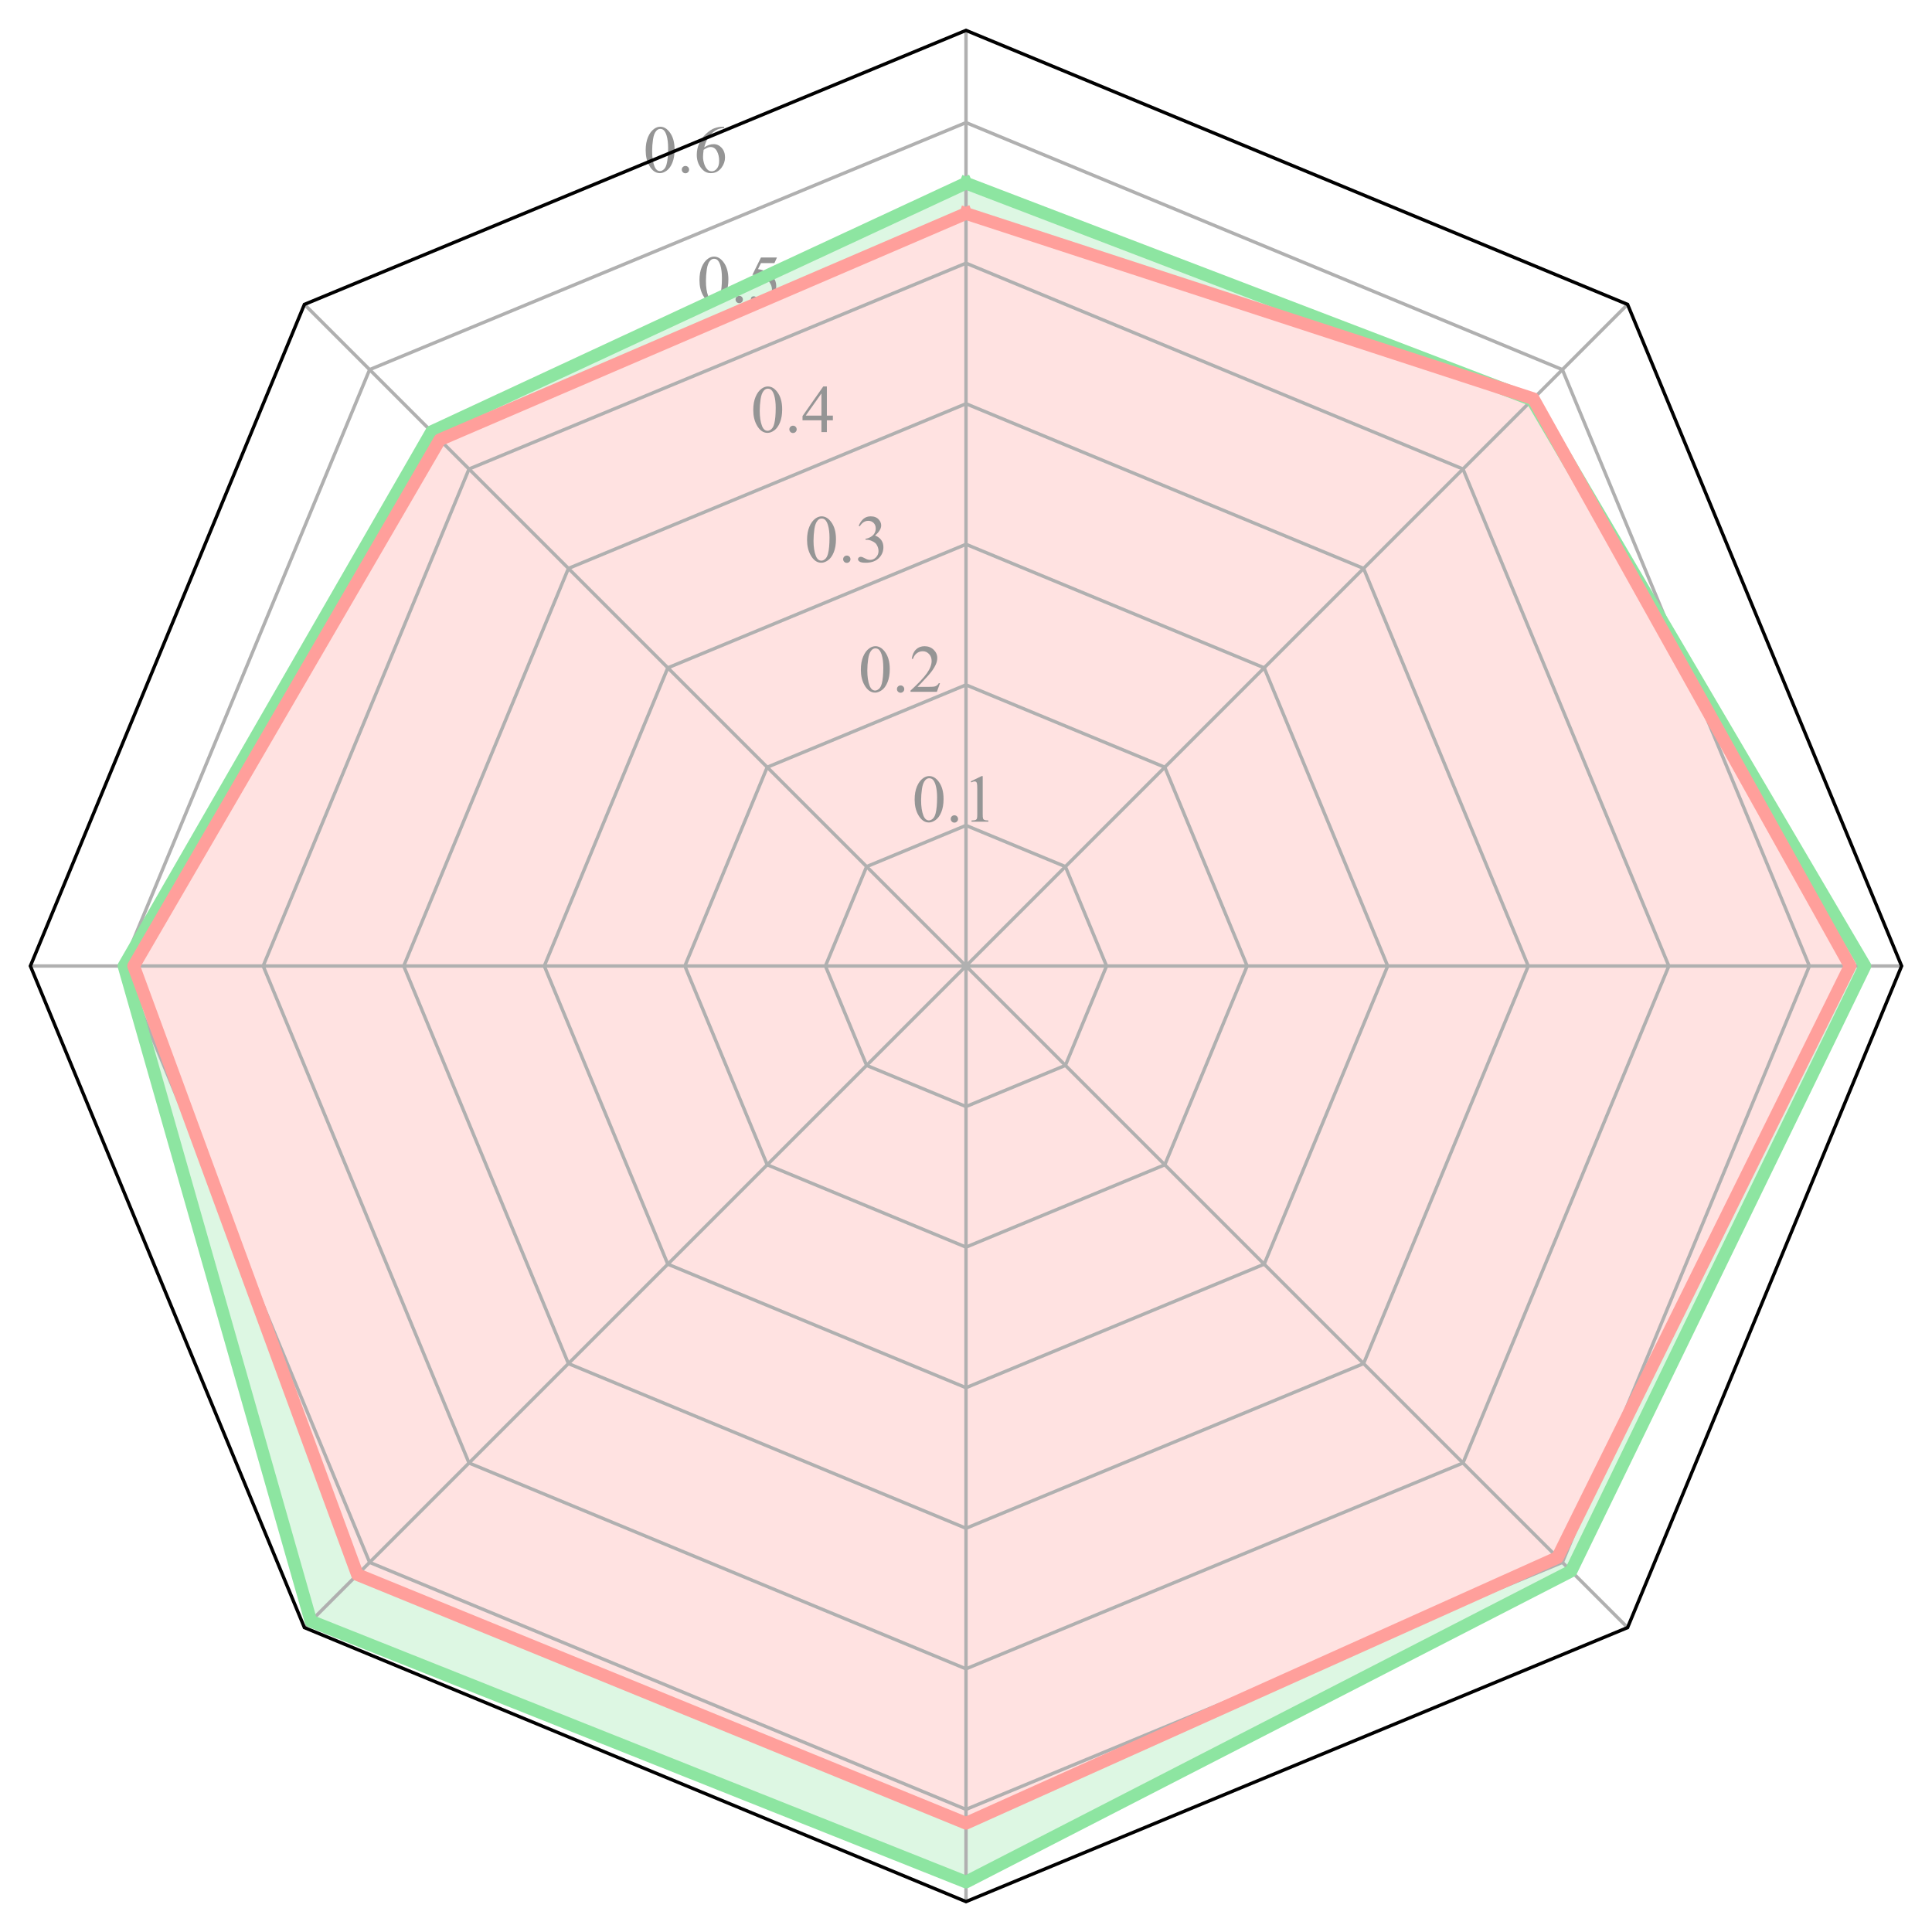
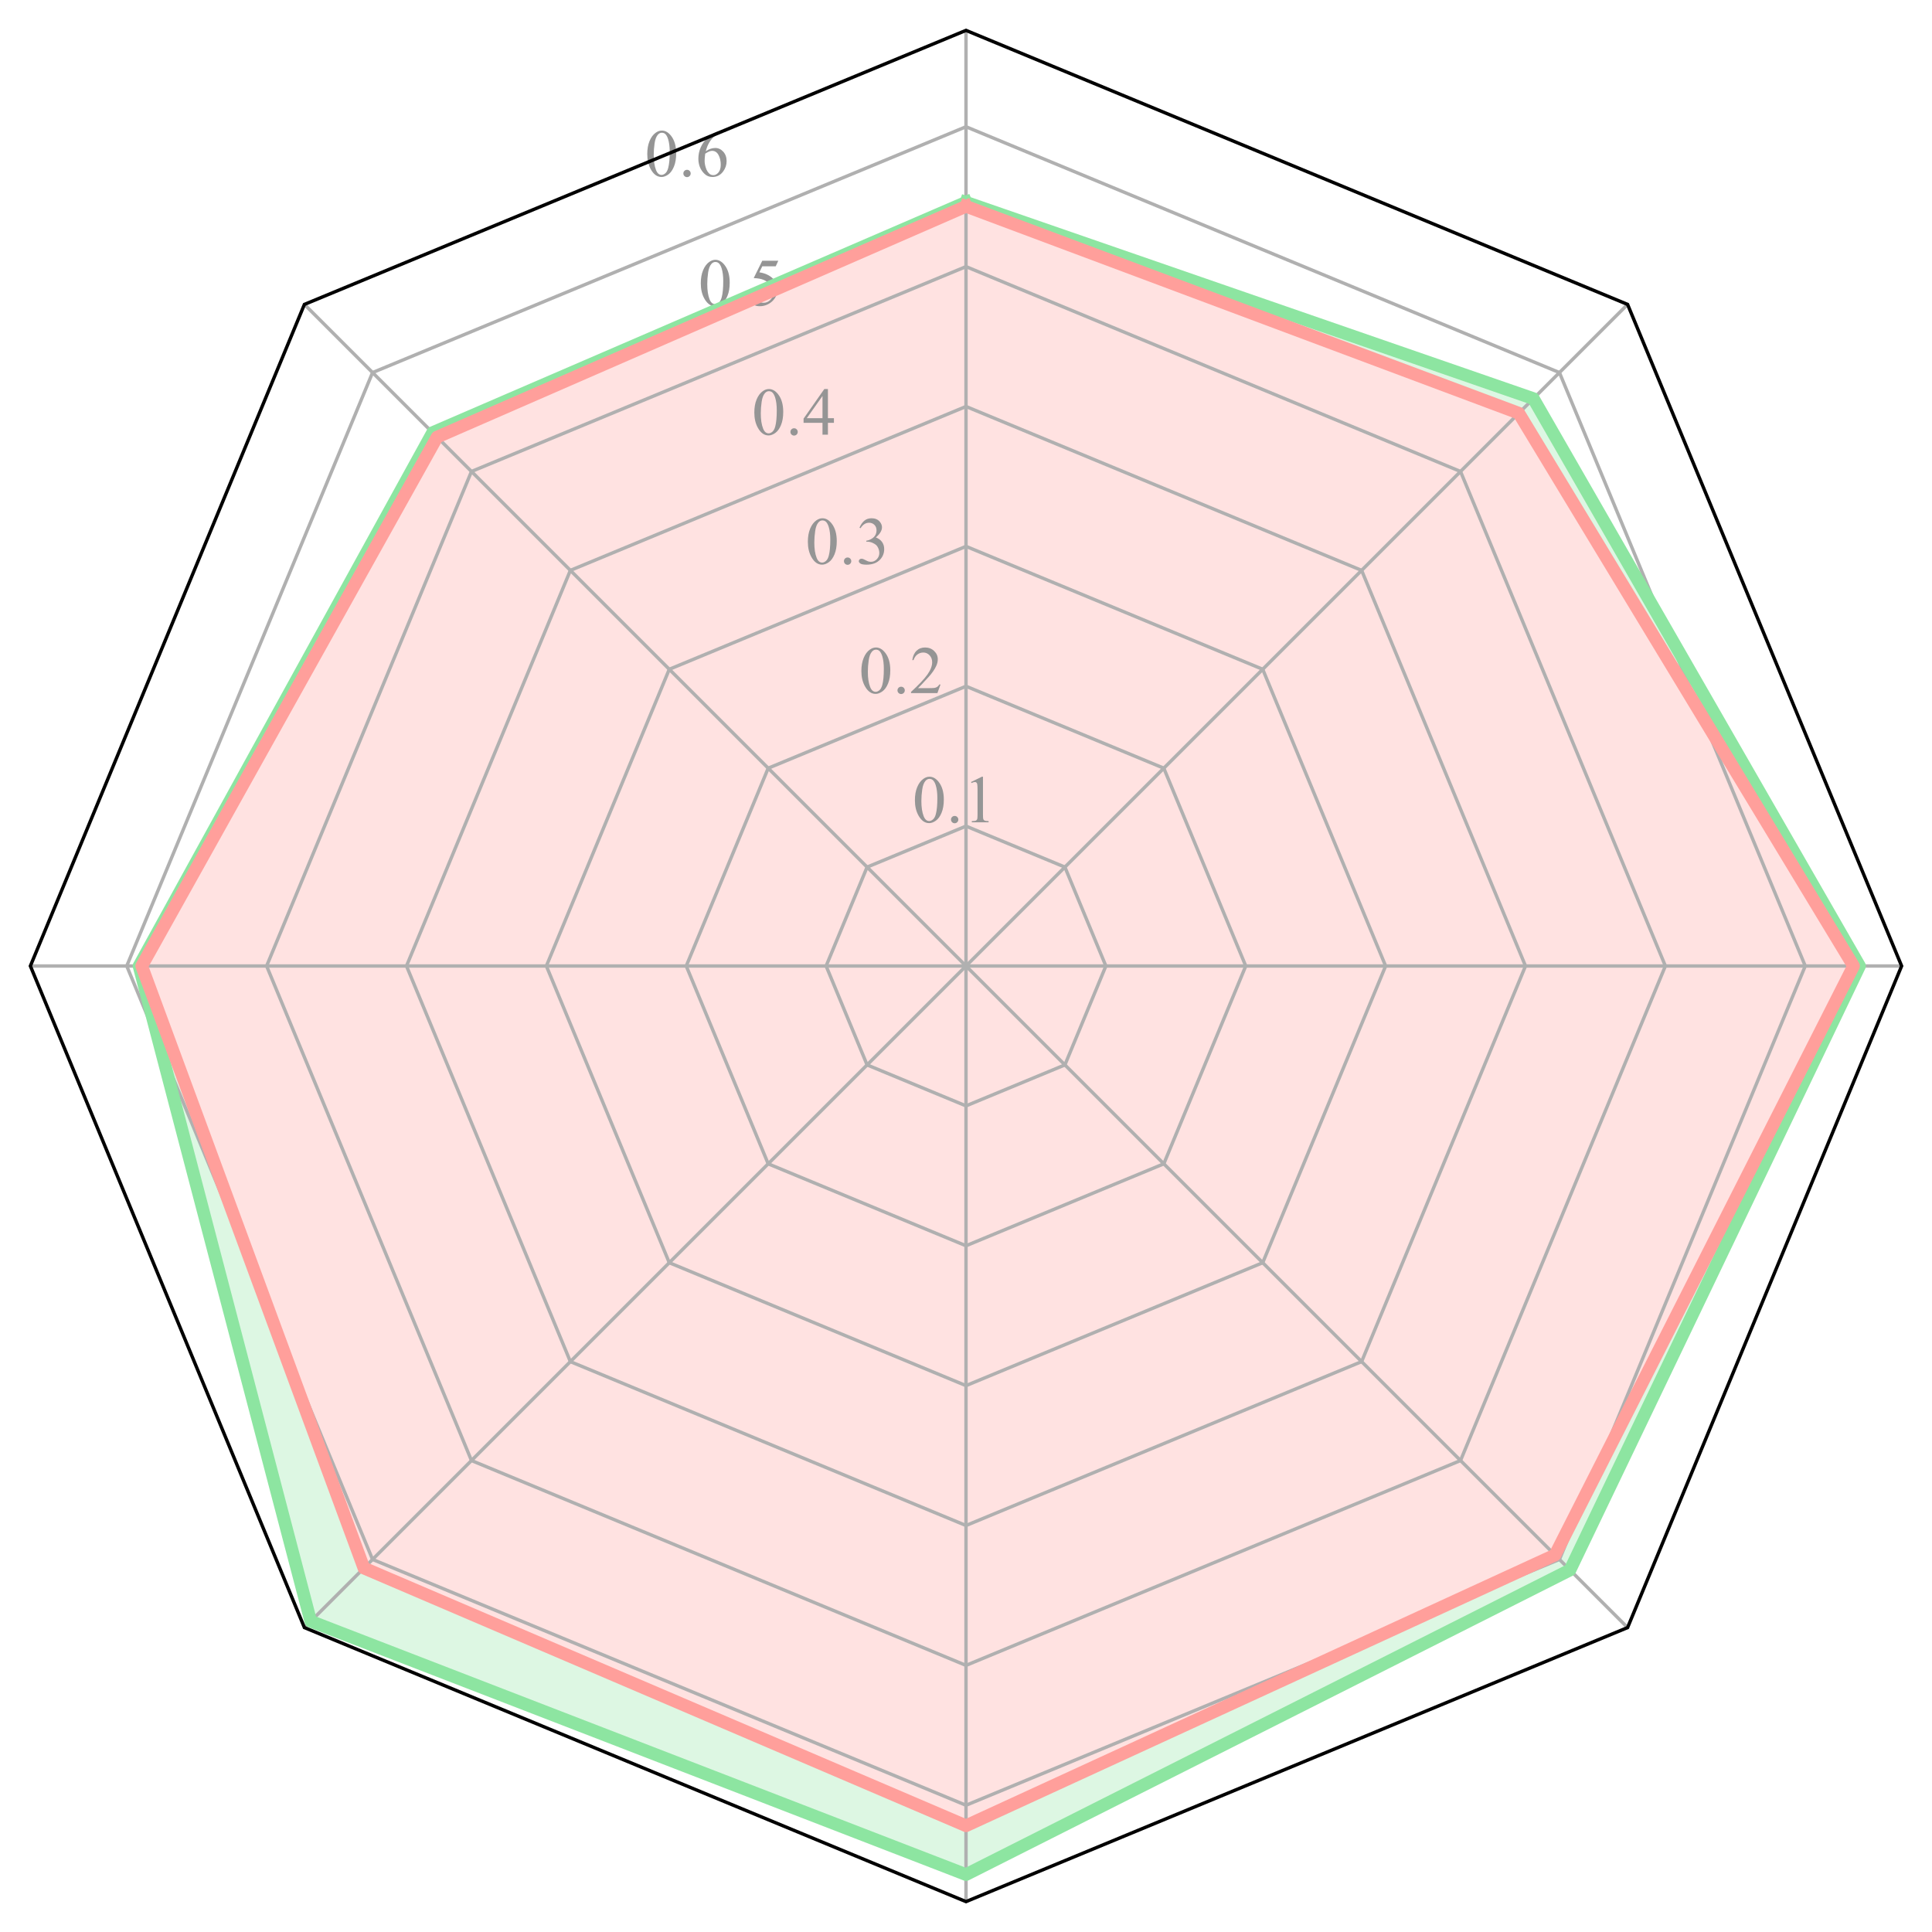
<svg xmlns="http://www.w3.org/2000/svg" xmlns:xlink="http://www.w3.org/1999/xlink" width="457.92pt" height="457.92pt" viewBox="0 0 457.92 457.92" version="1.1">
  <defs>
    <style type="text/css">*{stroke-linejoin: round; stroke-linecap: butt}</style>
  </defs>
  <g id="figure_1">
    <g id="patch_1">
      <path d="M 0 457.92  L 457.92 457.92  L 457.92 0  L 0 0  z " style="fill: #ffffff" />
    </g>
    <g id="axes_1">
      <g id="patch_2">
        <path d="M 228.96 7.2  L 72.152 72.152  L 7.2 228.96  L 72.152 385.768  L 228.96 450.72  L 385.768 385.768  L 450.72 228.96  L 385.768 72.152  z " style="fill: #ffffff" />
      </g>
      <g id="patch_3">
-         <path d="M 228.96 43.413  L 102.311 102.311  L 29.381 228.96  L 73.679 384.241  L 228.96 446.079  L 372.375 372.375  L 442.015 228.96  L 363.139 94.781  z " clip-path="url(#p63fe82f4f2)" style="fill: #8de5a1; opacity: 0.3; stroke: #8de5a1; stroke-linejoin: miter" />
+         <path d="M 228.96 47.943  L 102.538 102.538  L 32.947 228.96  L 73.649 384.271  L 228.96 444.31  L 372.119 372.119  L 440.745 228.96  L 363.442 94.478  z " clip-path="url(#p80b8521978)" style="fill: #8de5a1; opacity: 0.3; stroke: #8de5a1; stroke-linejoin: miter" />
      </g>
      <g id="patch_4">
-         <path d="M 228.96 50.602  L 104.229 104.229  L 31.671 228.96  L 84.707 373.213  L 228.96 432.145  L 369.161 369.161  L 438.502 228.96  L 363.42 94.5  z " clip-path="url(#p63fe82f4f2)" style="fill: #ffffff; stroke: #ffffff; stroke-linejoin: miter" />
+         <path d="M 228.96 48.9  L 103.598 103.598  L 33.588 228.96  L 86.256 371.664  L 228.96 432.739  L 368.564 368.564  L 439.324 228.96  L 359.986 97.934  z " clip-path="url(#p80b8521978)" style="fill: #ffffff; stroke: #ffffff; stroke-linejoin: miter" />
      </g>
      <g id="patch_5">
-         <path d="M 228.96 50.602  L 104.229 104.229  L 31.671 228.96  L 84.707 373.213  L 228.96 432.145  L 369.161 369.161  L 438.502 228.96  L 363.42 94.5  z " clip-path="url(#p63fe82f4f2)" style="fill: #ff9f9b; opacity: 0.3; stroke: #ff9f9b; stroke-linejoin: miter" />
+         <path d="M 228.96 48.9  L 103.598 103.598  L 33.588 228.96  L 86.256 371.664  L 228.96 432.739  L 368.564 368.564  L 439.324 228.96  L 359.986 97.934  z " clip-path="url(#p80b8521978)" style="fill: #ff9f9b; opacity: 0.3; stroke: #ff9f9b; stroke-linejoin: miter" />
      </g>
      <g id="matplotlib.axis_1">
        <g id="xtick_1">
          <g id="line2d_1">
-             <path d="M 228.96 228.96  L 228.96 201.24  L 228.96 173.52  L 228.96 145.8  L 228.96 118.08  L 228.96 90.36  L 228.96 62.64  L 228.96 34.92  L 228.96 7.2  " clip-path="url(#p63fe82f4f2)" style="fill: none; stroke: #b0b0b0; stroke-width: 0.8; stroke-linecap: square" />
+             <path d="M 228.96 228.96  L 228.96 201.24  L 228.96 173.52  L 228.96 145.8  L 228.96 118.08  L 228.96 90.36  L 228.96 62.64  L 228.96 34.92  L 228.96 7.2  " clip-path="url(#p80b8521978)" style="fill: none; stroke: #b0b0b0; stroke-width: 0.8; stroke-linecap: square" />
          </g>
        </g>
        <g id="xtick_2">
          <g id="line2d_2">
-             <path d="M 228.96 228.96  L 209.359 209.359  L 189.758 189.758  L 170.157 170.157  L 150.556 150.556  L 130.955 130.955  L 111.354 111.354  L 91.753 91.753  L 72.152 72.152  " clip-path="url(#p63fe82f4f2)" style="fill: none; stroke: #b0b0b0; stroke-width: 0.8; stroke-linecap: square" />
+             <path d="M 228.96 228.96  L 209.359 209.359  L 189.758 189.758  L 170.157 170.157  L 150.556 150.556  L 130.955 130.955  L 111.354 111.354  L 91.753 91.753  L 72.152 72.152  " clip-path="url(#p80b8521978)" style="fill: none; stroke: #b0b0b0; stroke-width: 0.8; stroke-linecap: square" />
          </g>
        </g>
        <g id="xtick_3">
          <g id="line2d_3">
-             <path d="M 228.96 228.96  L 201.24 228.96  L 173.52 228.96  L 145.8 228.96  L 118.08 228.96  L 90.36 228.96  L 62.64 228.96  L 34.92 228.96  L 7.2 228.96  " clip-path="url(#p63fe82f4f2)" style="fill: none; stroke: #b0b0b0; stroke-width: 0.8; stroke-linecap: square" />
+             <path d="M 228.96 228.96  L 201.24 228.96  L 173.52 228.96  L 145.8 228.96  L 118.08 228.96  L 90.36 228.96  L 62.64 228.96  L 34.92 228.96  L 7.2 228.96  " clip-path="url(#p80b8521978)" style="fill: none; stroke: #b0b0b0; stroke-width: 0.8; stroke-linecap: square" />
          </g>
        </g>
        <g id="xtick_4">
          <g id="line2d_4">
-             <path d="M 228.96 228.96  L 209.359 248.561  L 189.758 268.162  L 170.157 287.763  L 150.556 307.364  L 130.955 326.965  L 111.354 346.566  L 91.753 366.167  L 72.152 385.768  " clip-path="url(#p63fe82f4f2)" style="fill: none; stroke: #b0b0b0; stroke-width: 0.8; stroke-linecap: square" />
+             <path d="M 228.96 228.96  L 209.359 248.561  L 189.758 268.162  L 170.157 287.763  L 150.556 307.364  L 130.955 326.965  L 111.354 346.566  L 91.753 366.167  L 72.152 385.768  " clip-path="url(#p80b8521978)" style="fill: none; stroke: #b0b0b0; stroke-width: 0.8; stroke-linecap: square" />
          </g>
        </g>
        <g id="xtick_5">
          <g id="line2d_5">
-             <path d="M 228.96 228.96  L 228.96 256.68  L 228.96 284.4  L 228.96 312.12  L 228.96 339.84  L 228.96 367.56  L 228.96 395.28  L 228.96 423  L 228.96 450.72  " clip-path="url(#p63fe82f4f2)" style="fill: none; stroke: #b0b0b0; stroke-width: 0.8; stroke-linecap: square" />
+             <path d="M 228.96 228.96  L 228.96 256.68  L 228.96 284.4  L 228.96 312.12  L 228.96 339.84  L 228.96 367.56  L 228.96 395.28  L 228.96 423  L 228.96 450.72  " clip-path="url(#p80b8521978)" style="fill: none; stroke: #b0b0b0; stroke-width: 0.8; stroke-linecap: square" />
          </g>
        </g>
        <g id="xtick_6">
          <g id="line2d_6">
-             <path d="M 228.96 228.96  L 248.561 248.561  L 268.162 268.162  L 287.763 287.763  L 307.364 307.364  L 326.965 326.965  L 346.566 346.566  L 366.167 366.167  L 385.768 385.768  " clip-path="url(#p63fe82f4f2)" style="fill: none; stroke: #b0b0b0; stroke-width: 0.8; stroke-linecap: square" />
+             <path d="M 228.96 228.96  L 248.561 248.561  L 268.162 268.162  L 287.763 287.763  L 307.364 307.364  L 326.965 326.965  L 346.566 346.566  L 366.167 366.167  L 385.768 385.768  " clip-path="url(#p80b8521978)" style="fill: none; stroke: #b0b0b0; stroke-width: 0.8; stroke-linecap: square" />
          </g>
        </g>
        <g id="xtick_7">
          <g id="line2d_7">
-             <path d="M 228.96 228.96  L 256.68 228.96  L 284.4 228.96  L 312.12 228.96  L 339.84 228.96  L 367.56 228.96  L 395.28 228.96  L 423 228.96  L 450.72 228.96  " clip-path="url(#p63fe82f4f2)" style="fill: none; stroke: #b0b0b0; stroke-width: 0.8; stroke-linecap: square" />
+             <path d="M 228.96 228.96  L 256.68 228.96  L 284.4 228.96  L 312.12 228.96  L 339.84 228.96  L 367.56 228.96  L 395.28 228.96  L 423 228.96  L 450.72 228.96  " clip-path="url(#p80b8521978)" style="fill: none; stroke: #b0b0b0; stroke-width: 0.8; stroke-linecap: square" />
          </g>
        </g>
        <g id="xtick_8">
          <g id="line2d_8">
-             <path d="M 228.96 228.96  L 248.561 209.359  L 268.162 189.758  L 287.763 170.157  L 307.364 150.556  L 326.965 130.955  L 346.566 111.354  L 366.167 91.753  L 385.768 72.152  " clip-path="url(#p63fe82f4f2)" style="fill: none; stroke: #b0b0b0; stroke-width: 0.8; stroke-linecap: square" />
+             <path d="M 228.96 228.96  L 248.561 209.359  L 268.162 189.758  L 287.763 170.157  L 307.364 150.556  L 326.965 130.955  L 346.566 111.354  L 366.167 91.753  L 385.768 72.152  " clip-path="url(#p80b8521978)" style="fill: none; stroke: #b0b0b0; stroke-width: 0.8; stroke-linecap: square" />
          </g>
        </g>
      </g>
      <g id="matplotlib.axis_2">
        <g id="ytick_1">
          <g id="line2d_9">
-             <path d="M 228.96 195.643  L 205.401 205.401  L 195.643 228.96  L 205.401 252.519  L 228.96 262.277  L 252.519 252.519  L 262.277 228.96  L 252.519 205.401  L 228.96 195.643  " clip-path="url(#p63fe82f4f2)" style="fill: none; stroke: #b0b0b0; stroke-width: 0.8; stroke-linecap: square" />
+             <path d="M 228.96 195.807  L 205.517 205.517  L 195.807 228.96  L 205.517 252.403  L 228.96 262.113  L 252.403 252.403  L 262.113 228.96  L 252.403 205.517  L 228.96 195.807  " clip-path="url(#p80b8521978)" style="fill: none; stroke: #b0b0b0; stroke-width: 0.8; stroke-linecap: square" />
          </g>
          <g id="text_1">
-             <g style="fill: #959595" transform="translate(216.2101 194.7564) scale(0.16 -0.16)">
+             <g style="fill: #959595" transform="translate(216.2729 194.9082) scale(0.16 -0.16)">
              <defs>
                <path id="TimesNewRomanPSMT-30" d="M 231 2094  Q 231 2819 450 3342  Q 669 3866 1031 4122  Q 1313 4325 1613 4325  Q 2100 4325 2488 3828  Q 2972 3213 2972 2159  Q 2972 1422 2759 906  Q 2547 391 2217 158  Q 1888 -75 1581 -75  Q 975 -75 572 641  Q 231 1244 231 2094  z M 844 2016  Q 844 1141 1059 588  Q 1238 122 1591 122  Q 1759 122 1940 273  Q 2122 425 2216 781  Q 2359 1319 2359 2297  Q 2359 3022 2209 3506  Q 2097 3866 1919 4016  Q 1791 4119 1609 4119  Q 1397 4119 1231 3928  Q 1006 3669 925 3112  Q 844 2556 844 2016  z " transform="scale(0.015625)" />
                <path id="TimesNewRomanPSMT-2e" d="M 800 606  Q 947 606 1047 504  Q 1147 403 1147 259  Q 1147 116 1045 14  Q 944 -88 800 -88  Q 656 -88 554 14  Q 453 116 453 259  Q 453 406 554 506  Q 656 606 800 606  z " transform="scale(0.015625)" />
                <path id="TimesNewRomanPSMT-31" d="M 750 3822  L 1781 4325  L 1884 4325  L 1884 747  Q 1884 391 1914 303  Q 1944 216 2037 169  Q 2131 122 2419 116  L 2419 0  L 825 0  L 825 116  Q 1125 122 1212 167  Q 1300 213 1334 289  Q 1369 366 1369 747  L 1369 3034  Q 1369 3497 1338 3628  Q 1316 3728 1258 3775  Q 1200 3822 1119 3822  Q 1003 3822 797 3725  L 750 3822  z " transform="scale(0.015625)" />
              </defs>
              <use xlink:href="#TimesNewRomanPSMT-30" />
              <use xlink:href="#TimesNewRomanPSMT-2e" x="50" />
              <use xlink:href="#TimesNewRomanPSMT-31" x="75" />
            </g>
          </g>
        </g>
        <g id="ytick_2">
          <g id="line2d_10">
-             <path d="M 228.96 162.326  L 181.842 181.842  L 162.326 228.96  L 181.842 276.078  L 228.96 295.594  L 276.078 276.078  L 295.594 228.96  L 276.078 181.842  L 228.96 162.326  " clip-path="url(#p63fe82f4f2)" style="fill: none; stroke: #b0b0b0; stroke-width: 0.8; stroke-linecap: square" />
+             <path d="M 228.96 162.654  L 182.075 182.075  L 162.654 228.96  L 182.075 275.845  L 228.96 295.266  L 275.845 275.845  L 295.266 228.96  L 275.845 182.075  L 228.96 162.654  " clip-path="url(#p80b8521978)" style="fill: none; stroke: #b0b0b0; stroke-width: 0.8; stroke-linecap: square" />
          </g>
          <g id="text_2">
-             <g style="fill: #959595" transform="translate(203.4601 163.9754) scale(0.16 -0.16)">
+             <g style="fill: #959595" transform="translate(203.5858 164.2789) scale(0.16 -0.16)">
              <defs>
                <path id="TimesNewRomanPSMT-32" d="M 2934 816  L 2638 0  L 138 0  L 138 116  Q 1241 1122 1691 1759  Q 2141 2397 2141 2925  Q 2141 3328 1894 3587  Q 1647 3847 1303 3847  Q 991 3847 742 3664  Q 494 3481 375 3128  L 259 3128  Q 338 3706 661 4015  Q 984 4325 1469 4325  Q 1984 4325 2329 3994  Q 2675 3663 2675 3213  Q 2675 2891 2525 2569  Q 2294 2063 1775 1497  Q 997 647 803 472  L 1909 472  Q 2247 472 2383 497  Q 2519 522 2628 598  Q 2738 675 2819 816  L 2934 816  z " transform="scale(0.015625)" />
              </defs>
              <use xlink:href="#TimesNewRomanPSMT-30" />
              <use xlink:href="#TimesNewRomanPSMT-2e" x="50" />
              <use xlink:href="#TimesNewRomanPSMT-32" x="75" />
            </g>
          </g>
        </g>
        <g id="ytick_3">
          <g id="line2d_11">
-             <path d="M 228.96 129.008  L 158.284 158.284  L 129.008 228.96  L 158.284 299.636  L 228.96 328.912  L 299.636 299.636  L 328.912 228.96  L 299.636 158.284  L 228.96 129.008  " clip-path="url(#p63fe82f4f2)" style="fill: none; stroke: #b0b0b0; stroke-width: 0.8; stroke-linecap: square" />
+             <path d="M 228.96 129.501  L 158.632 158.632  L 129.501 228.96  L 158.632 299.288  L 228.96 328.419  L 299.288 299.288  L 328.419 228.96  L 299.288 158.632  L 228.96 129.501  " clip-path="url(#p80b8521978)" style="fill: none; stroke: #b0b0b0; stroke-width: 0.8; stroke-linecap: square" />
          </g>
          <g id="text_3">
-             <g style="fill: #959595" transform="translate(190.7102 133.1943) scale(0.16 -0.16)">
+             <g style="fill: #959595" transform="translate(190.8988 133.6496) scale(0.16 -0.16)">
              <defs>
                <path id="TimesNewRomanPSMT-33" d="M 325 3431  Q 506 3859 782 4092  Q 1059 4325 1472 4325  Q 1981 4325 2253 3994  Q 2459 3747 2459 3466  Q 2459 3003 1878 2509  Q 2269 2356 2469 2072  Q 2669 1788 2669 1403  Q 2669 853 2319 450  Q 1863 -75 997 -75  Q 569 -75 414 31  Q 259 138 259 259  Q 259 350 332 419  Q 406 488 509 488  Q 588 488 669 463  Q 722 447 909 348  Q 1097 250 1169 231  Q 1284 197 1416 197  Q 1734 197 1970 444  Q 2206 691 2206 1028  Q 2206 1275 2097 1509  Q 2016 1684 1919 1775  Q 1784 1900 1550 2001  Q 1316 2103 1072 2103  L 972 2103  L 972 2197  Q 1219 2228 1467 2375  Q 1716 2522 1828 2728  Q 1941 2934 1941 3181  Q 1941 3503 1739 3701  Q 1538 3900 1238 3900  Q 753 3900 428 3381  L 325 3431  z " transform="scale(0.015625)" />
              </defs>
              <use xlink:href="#TimesNewRomanPSMT-30" />
              <use xlink:href="#TimesNewRomanPSMT-2e" x="50" />
              <use xlink:href="#TimesNewRomanPSMT-33" x="75" />
            </g>
          </g>
        </g>
        <g id="ytick_4">
          <g id="line2d_12">
-             <path d="M 228.96 95.691  L 134.725 134.725  L 95.691 228.96  L 134.725 323.195  L 228.96 362.229  L 323.195 323.195  L 362.229 228.96  L 323.195 134.725  L 228.96 95.691  " clip-path="url(#p63fe82f4f2)" style="fill: none; stroke: #b0b0b0; stroke-width: 0.8; stroke-linecap: square" />
+             <path d="M 228.96 96.348  L 135.189 135.189  L 96.348 228.96  L 135.189 322.731  L 228.96 361.572  L 322.731 322.731  L 361.572 228.96  L 322.731 135.189  L 228.96 96.348  " clip-path="url(#p80b8521978)" style="fill: none; stroke: #b0b0b0; stroke-width: 0.8; stroke-linecap: square" />
          </g>
          <g id="text_4">
-             <g style="fill: #959595" transform="translate(177.9603 102.4132) scale(0.16 -0.16)">
+             <g style="fill: #959595" transform="translate(178.2117 103.0202) scale(0.16 -0.16)">
              <defs>
                <path id="TimesNewRomanPSMT-34" d="M 2978 1563  L 2978 1119  L 2409 1119  L 2409 0  L 1894 0  L 1894 1119  L 100 1119  L 100 1519  L 2066 4325  L 2409 4325  L 2409 1563  L 2978 1563  z M 1894 1563  L 1894 3666  L 406 1563  L 1894 1563  z " transform="scale(0.015625)" />
              </defs>
              <use xlink:href="#TimesNewRomanPSMT-30" />
              <use xlink:href="#TimesNewRomanPSMT-2e" x="50" />
              <use xlink:href="#TimesNewRomanPSMT-34" x="75" />
            </g>
          </g>
        </g>
        <g id="ytick_5">
          <g id="line2d_13">
-             <path d="M 228.96 62.374  L 111.166 111.166  L 62.374 228.96  L 111.166 346.754  L 228.96 395.546  L 346.754 346.754  L 395.546 228.96  L 346.754 111.166  L 228.96 62.374  " clip-path="url(#p63fe82f4f2)" style="fill: none; stroke: #b0b0b0; stroke-width: 0.8; stroke-linecap: square" />
+             <path d="M 228.96 63.195  L 111.747 111.747  L 63.195 228.96  L 111.747 346.173  L 228.96 394.725  L 346.173 346.173  L 394.725 228.96  L 346.173 111.747  L 228.96 63.195  " clip-path="url(#p80b8521978)" style="fill: none; stroke: #b0b0b0; stroke-width: 0.8; stroke-linecap: square" />
          </g>
          <g id="text_5">
-             <g style="fill: #959595" transform="translate(165.2103 71.63217) scale(0.16 -0.16)">
+             <g style="fill: #959595" transform="translate(165.5246 72.39093) scale(0.16 -0.16)">
              <defs>
                <path id="TimesNewRomanPSMT-35" d="M 2778 4238  L 2534 3706  L 1259 3706  L 981 3138  Q 1809 3016 2294 2522  Q 2709 2097 2709 1522  Q 2709 1188 2573 903  Q 2438 619 2231 419  Q 2025 219 1772 97  Q 1413 -75 1034 -75  Q 653 -75 479 54  Q 306 184 306 341  Q 306 428 378 495  Q 450 563 559 563  Q 641 563 702 538  Q 763 513 909 409  Q 1144 247 1384 247  Q 1750 247 2026 523  Q 2303 800 2303 1197  Q 2303 1581 2056 1914  Q 1809 2247 1375 2428  Q 1034 2569 447 2591  L 1259 4238  L 2778 4238  z " transform="scale(0.015625)" />
              </defs>
              <use xlink:href="#TimesNewRomanPSMT-30" />
              <use xlink:href="#TimesNewRomanPSMT-2e" x="50" />
              <use xlink:href="#TimesNewRomanPSMT-35" x="75" />
            </g>
          </g>
        </g>
        <g id="ytick_6">
          <g id="line2d_14">
-             <path d="M 228.96 29.057  L 87.607 87.607  L 29.057 228.96  L 87.607 370.313  L 228.96 428.863  L 370.313 370.313  L 428.863 228.96  L 370.313 87.607  L 228.96 29.057  " clip-path="url(#p63fe82f4f2)" style="fill: none; stroke: #b0b0b0; stroke-width: 0.8; stroke-linecap: square" />
+             <path d="M 228.96 30.042  L 88.304 88.304  L 30.042 228.96  L 88.304 369.616  L 228.96 427.878  L 369.616 369.616  L 427.878 228.96  L 369.616 88.304  L 228.96 30.042  " clip-path="url(#p80b8521978)" style="fill: none; stroke: #b0b0b0; stroke-width: 0.8; stroke-linecap: square" />
          </g>
          <g id="text_6">
-             <g style="fill: #959595" transform="translate(152.4604 40.85111) scale(0.16 -0.16)">
+             <g style="fill: #959595" transform="translate(152.8375 41.76161) scale(0.16 -0.16)">
              <defs>
                <path id="TimesNewRomanPSMT-36" d="M 2869 4325  L 2869 4209  Q 2456 4169 2195 4045  Q 1934 3922 1679 3669  Q 1425 3416 1258 3105  Q 1091 2794 978 2366  Q 1428 2675 1881 2675  Q 2316 2675 2634 2325  Q 2953 1975 2953 1425  Q 2953 894 2631 456  Q 2244 -75 1606 -75  Q 1172 -75 869 213  Q 275 772 275 1663  Q 275 2231 503 2743  Q 731 3256 1154 3653  Q 1578 4050 1965 4187  Q 2353 4325 2688 4325  L 2869 4325  z M 925 2138  Q 869 1716 869 1456  Q 869 1156 980 804  Q 1091 453 1309 247  Q 1469 100 1697 100  Q 1969 100 2183 356  Q 2397 613 2397 1088  Q 2397 1622 2184 2012  Q 1972 2403 1581 2403  Q 1463 2403 1327 2353  Q 1191 2303 925 2138  z " transform="scale(0.015625)" />
              </defs>
              <use xlink:href="#TimesNewRomanPSMT-30" />
              <use xlink:href="#TimesNewRomanPSMT-2e" x="50" />
              <use xlink:href="#TimesNewRomanPSMT-36" x="75" />
            </g>
          </g>
        </g>
      </g>
      <g id="line2d_15">
-         <path d="M 228.96 43.413  L 102.311 102.311  L 29.381 228.96  L 73.679 384.241  L 228.96 446.079  L 372.375 372.375  L 442.015 228.96  L 363.139 94.781  L 228.96 43.413  " clip-path="url(#p63fe82f4f2)" style="fill: none; stroke: #8de5a1; stroke-width: 3; stroke-linecap: square" />
+         <path d="M 228.96 47.943  L 102.538 102.538  L 32.947 228.96  L 73.649 384.271  L 228.96 444.31  L 372.119 372.119  L 440.745 228.96  L 363.442 94.478  L 228.96 47.943  " clip-path="url(#p80b8521978)" style="fill: none; stroke: #8de5a1; stroke-width: 3; stroke-linecap: square" />
      </g>
      <g id="line2d_16">
-         <path d="M 228.96 50.602  L 104.229 104.229  L 31.671 228.96  L 84.707 373.213  L 228.96 432.145  L 369.161 369.161  L 438.502 228.96  L 363.42 94.5  L 228.96 50.602  " clip-path="url(#p63fe82f4f2)" style="fill: none; stroke: #ff9f9b; stroke-width: 3; stroke-linecap: square" />
+         <path d="M 228.96 48.9  L 103.598 103.598  L 33.588 228.96  L 86.256 371.664  L 228.96 432.739  L 368.564 368.564  L 439.324 228.96  L 359.986 97.934  L 228.96 48.9  " clip-path="url(#p80b8521978)" style="fill: none; stroke: #ff9f9b; stroke-width: 3; stroke-linecap: square" />
      </g>
      <g id="patch_6">
        <path d="M 228.96 7.2  L 72.152 72.152  L 7.2 228.96  L 72.152 385.768  L 228.96 450.72  L 385.768 385.768  L 450.72 228.96  L 385.768 72.152  L 228.96 7.2  z " style="fill: none; stroke: #000000; stroke-width: 0.8; stroke-linejoin: miter; stroke-linecap: square" />
      </g>
    </g>
  </g>
  <defs>
-     <clipPath id="p63fe82f4f2">
+     <clipPath id="p80b8521978">
      <path d="M 228.96 7.2  L 72.152 72.152  L 7.2 228.96  L 72.152 385.768  L 228.96 450.72  L 385.768 385.768  L 450.72 228.96  L 385.768 72.152  z " />
    </clipPath>
  </defs>
</svg>
